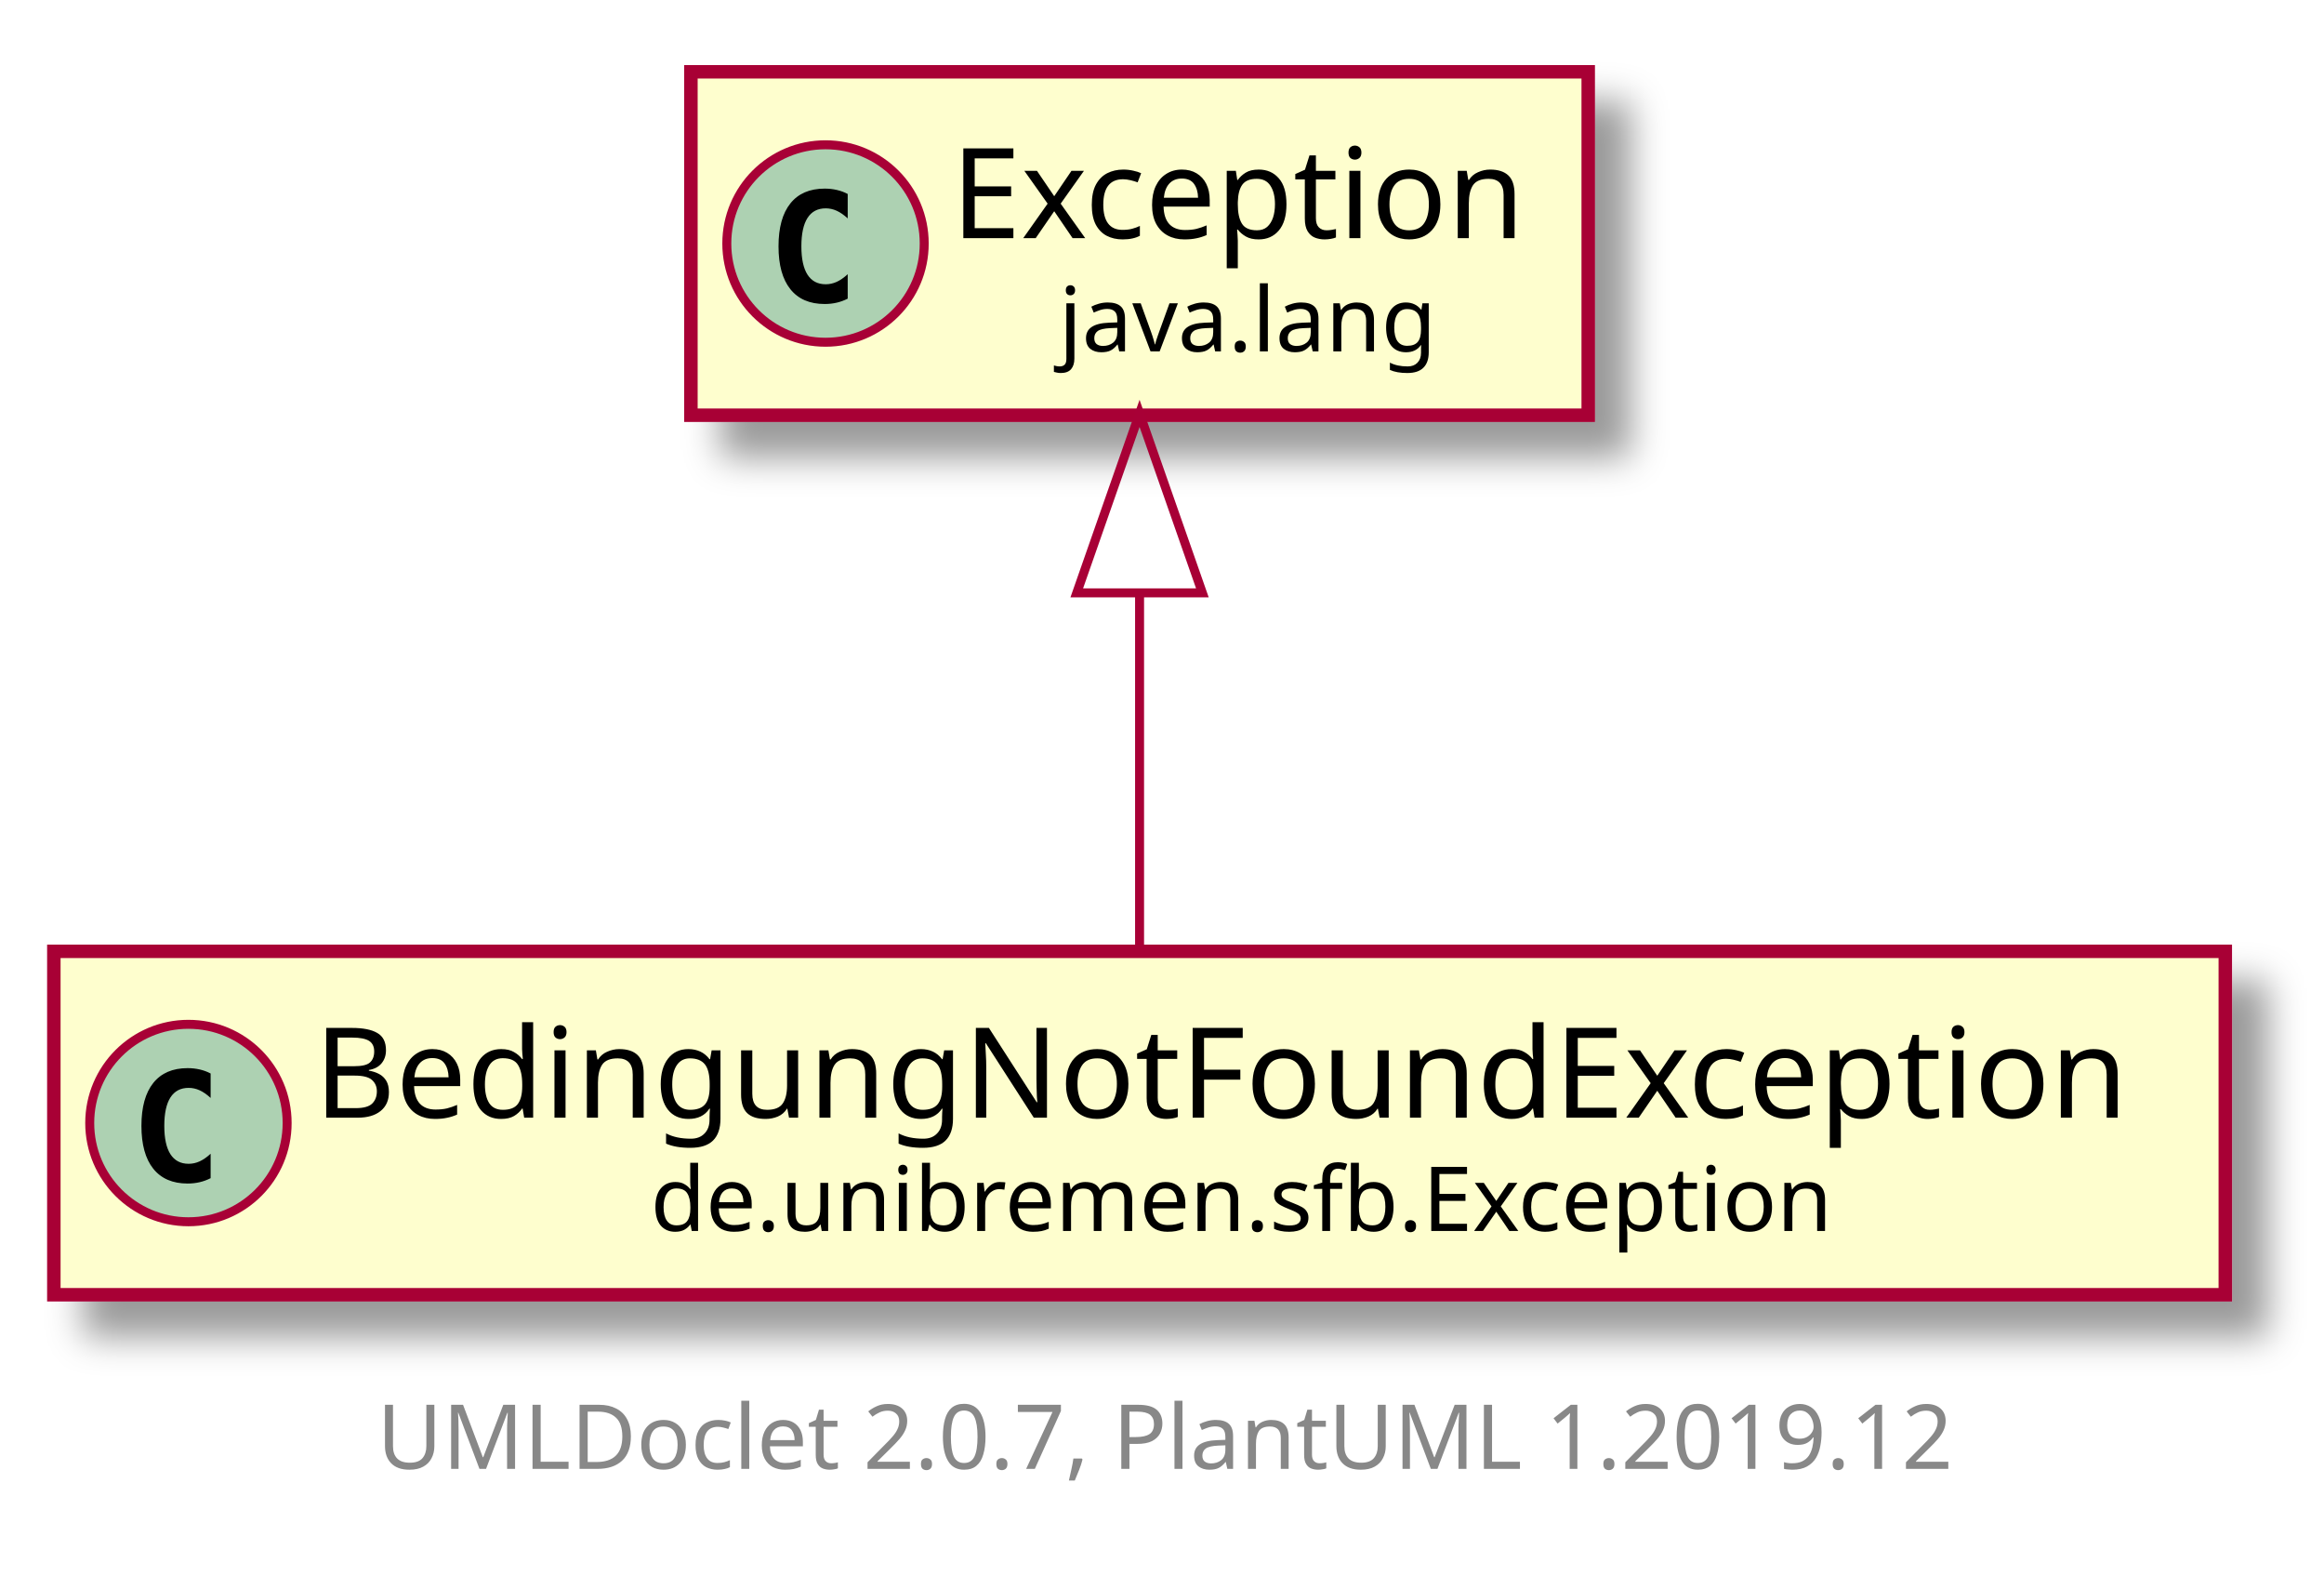
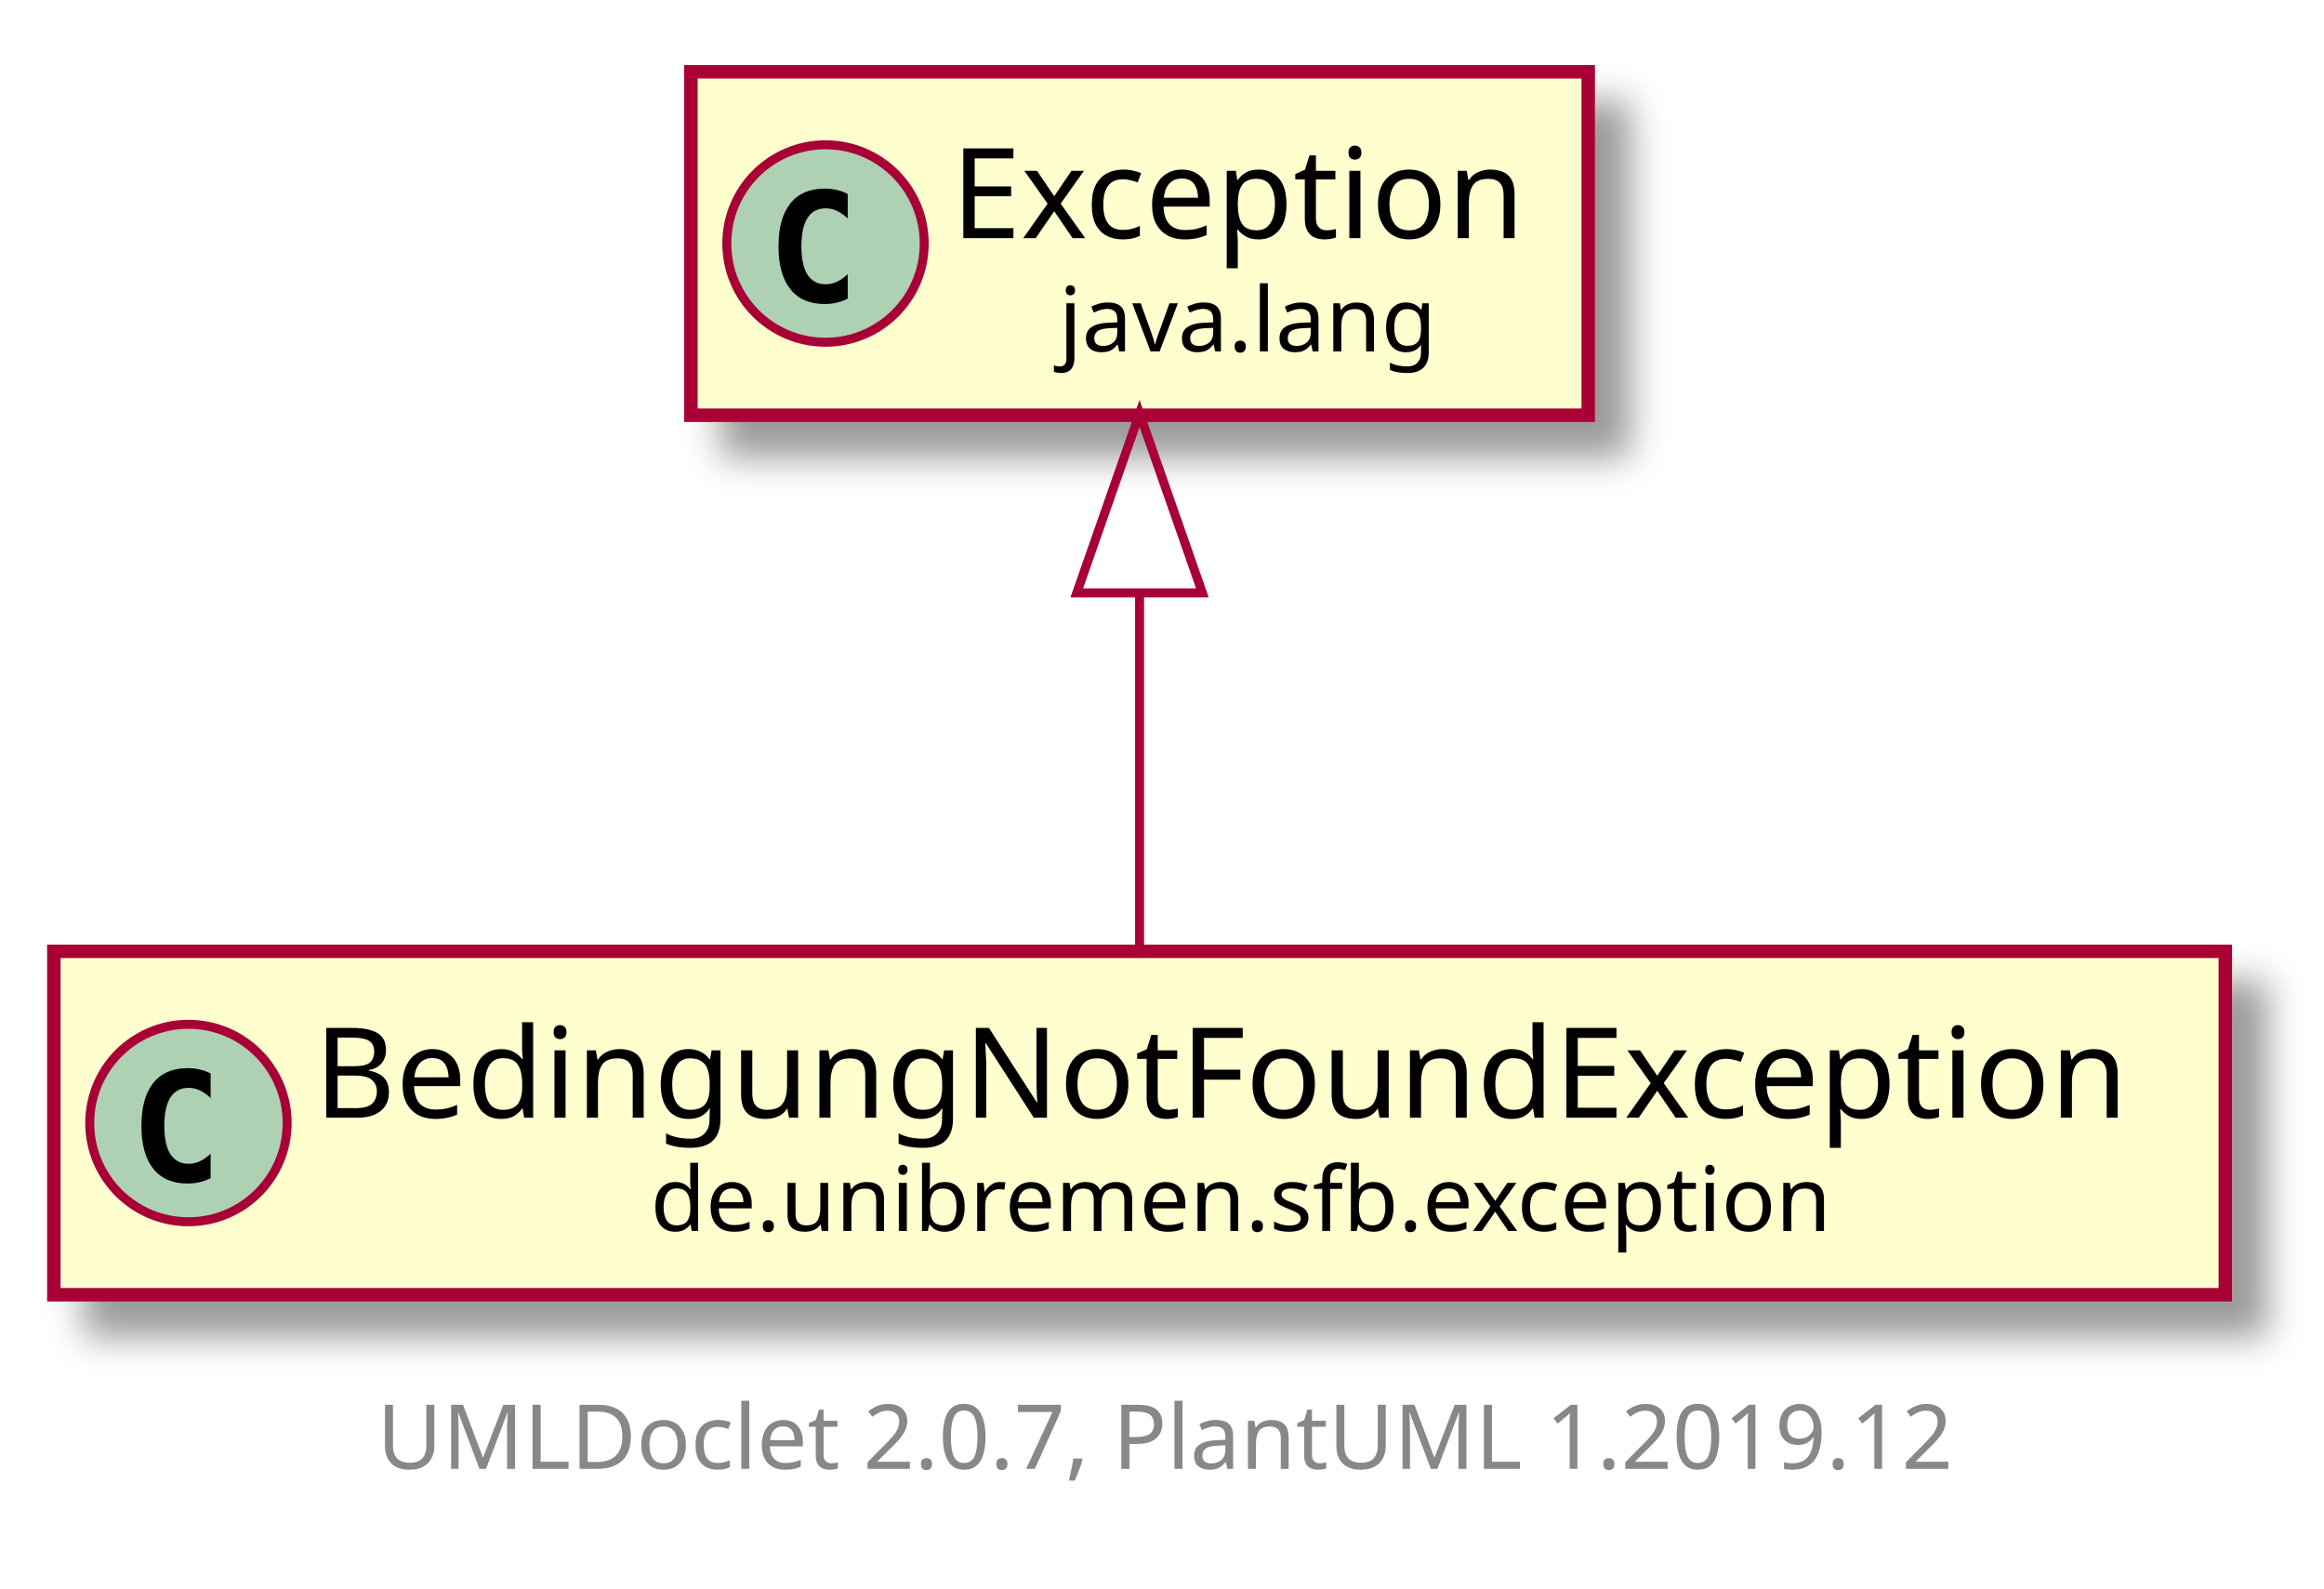
<svg xmlns="http://www.w3.org/2000/svg" xmlns:xlink="http://www.w3.org/1999/xlink" contentScriptType="application/ecmascript" contentStyleType="text/css" height="177px" preserveAspectRatio="none" style="width:259px;height:177px;" version="1.1" viewBox="0 0 259 177" width="259px" zoomAndPan="magnify">
  <defs>
    <filter height="300%" id="f1f8cn7vffqyst" width="300%" x="-1" y="-1">
      <feGaussianBlur result="blurOut" stdDeviation="2.0" />
      <feColorMatrix in="blurOut" result="blurOut2" type="matrix" values="0 0 0 0 0 0 0 0 0 0 0 0 0 0 0 0 0 0 .4 0" />
      <feOffset dx="4.0" dy="4.0" in="blurOut2" result="blurOut3" />
      <feBlend in="SourceGraphic" in2="blurOut3" mode="normal" />
    </filter>
  </defs>
  <g>
    <a href="BedingungNotFoundException.html" target="_top" title="BedingungNotFoundException.html" xlink:actuate="onRequest" xlink:href="BedingungNotFoundException.html" xlink:show="new" xlink:title="BedingungNotFoundException.html" xlink:type="simple">
-       <rect fill="#FEFECE" filter="url(#f1f8cn7vffqyst)" height="38.266" id="de.unibremen.sfb.Exception.BedingungNotFoundException" style="stroke: #A80036; stroke-width: 1.5;" width="242" x="6" y="106" />
+       <rect fill="#FEFECE" filter="url(#f1f8cn7vffqyst)" height="38.266" id="de.unibremen.sfb.exception.BedingungNotFoundException" style="stroke: #A80036; stroke-width: 1.5;" width="242" x="6" y="106" />
      <ellipse cx="21" cy="125.133" fill="#ADD1B2" rx="11" ry="11" style="stroke: #A80036; stroke-width: 1.0;" />
      <path d="M23.473,131.276 Q22.892,131.575 22.253,131.724 Q21.614,131.874 20.908,131.874 Q18.401,131.874 17.081,130.222 Q15.762,128.57 15.762,125.449 Q15.762,122.319 17.081,120.668 Q18.401,119.016 20.908,119.016 Q21.614,119.016 22.261,119.165 Q22.909,119.314 23.473,119.613 L23.473,122.336 Q22.842,121.755 22.249,121.485 Q21.655,121.215 21.024,121.215 Q19.68,121.215 18.995,122.282 Q18.31,123.349 18.31,125.449 Q18.31,127.54 18.995,128.607 Q19.68,129.674 21.024,129.674 Q21.655,129.674 22.249,129.404 Q22.842,129.134 23.473,128.553 Z " />
      <text fill="#000000" font-family="sans-serif" font-size="14" lengthAdjust="spacingAndGlyphs" textLength="210" x="35" y="124.535">BedingungNotFoundException</text>
-       <text fill="#000000" font-family="sans-serif" font-size="10" lengthAdjust="spacingAndGlyphs" textLength="135" x="72.5" y="137.156">de.unibremen.sfb.Exception</text>
+       <text fill="#000000" font-family="sans-serif" font-size="10" lengthAdjust="spacingAndGlyphs" textLength="135" x="72.5" y="137.156">de.unibremen.sfb.exception</text>
    </a>
    <a href="https://docs.oracle.com/en/java/javase/11/docs/api/java.base/java/lang/Exception.html?is-external=true" target="_top" title="https://docs.oracle.com/en/java/javase/11/docs/api/java.base/java/lang/Exception.html?is-external=true" xlink:actuate="onRequest" xlink:href="https://docs.oracle.com/en/java/javase/11/docs/api/java.base/java/lang/Exception.html?is-external=true" xlink:show="new" xlink:title="https://docs.oracle.com/en/java/javase/11/docs/api/java.base/java/lang/Exception.html?is-external=true" xlink:type="simple">
      <rect fill="#FEFECE" filter="url(#f1f8cn7vffqyst)" height="38.266" id="java.lang.Exception" style="stroke: #A80036; stroke-width: 1.5;" width="100" x="77" y="8" />
      <ellipse cx="92" cy="27.133" fill="#ADD1B2" rx="11" ry="11" style="stroke: #A80036; stroke-width: 1.0;" />
      <path d="M94.473,33.276 Q93.892,33.575 93.253,33.724 Q92.614,33.873 91.908,33.873 Q89.401,33.873 88.082,32.222 Q86.762,30.57 86.762,27.449 Q86.762,24.319 88.082,22.668 Q89.401,21.016 91.908,21.016 Q92.614,21.016 93.261,21.165 Q93.909,21.314 94.473,21.613 L94.473,24.336 Q93.842,23.755 93.249,23.485 Q92.655,23.215 92.024,23.215 Q90.68,23.215 89.995,24.282 Q89.31,25.349 89.31,27.449 Q89.31,29.541 89.995,30.607 Q90.68,31.674 92.024,31.674 Q92.655,31.674 93.249,31.404 Q93.842,31.134 94.473,30.553 Z " />
      <text fill="#000000" font-family="sans-serif" font-size="14" lengthAdjust="spacingAndGlyphs" textLength="68" x="106" y="26.535">Exception</text>
      <text fill="#000000" font-family="sans-serif" font-size="10" lengthAdjust="spacingAndGlyphs" textLength="44" x="118" y="39.156">java.lang</text>
    </a>
-     <path d="M127,66.43 C127,79.98 127,94.59 127,105.7 " fill="none" id="java.lang.Exception&lt;-de.unibremen.sfb.Exception.BedingungNotFoundException" style="stroke: #A80036; stroke-width: 1.0;" />
+     <path d="M127,66.43 C127,79.98 127,94.59 127,105.7 " fill="none" id="java.lang.Exception&lt;-de.unibremen.sfb.exception.BedingungNotFoundException" style="stroke: #A80036; stroke-width: 1.0;" />
    <polygon fill="none" points="120,66.06,127,46.06,134,66.06,120,66.06" style="stroke: #A80036; stroke-width: 1.0;" />
    <text fill="#888888" font-family="sans-serif" font-size="10" lengthAdjust="spacingAndGlyphs" textLength="182" x="42" y="163.668">UMLDoclet 2.0.7, PlantUML 1.2019.12</text>
  </g>
</svg>
